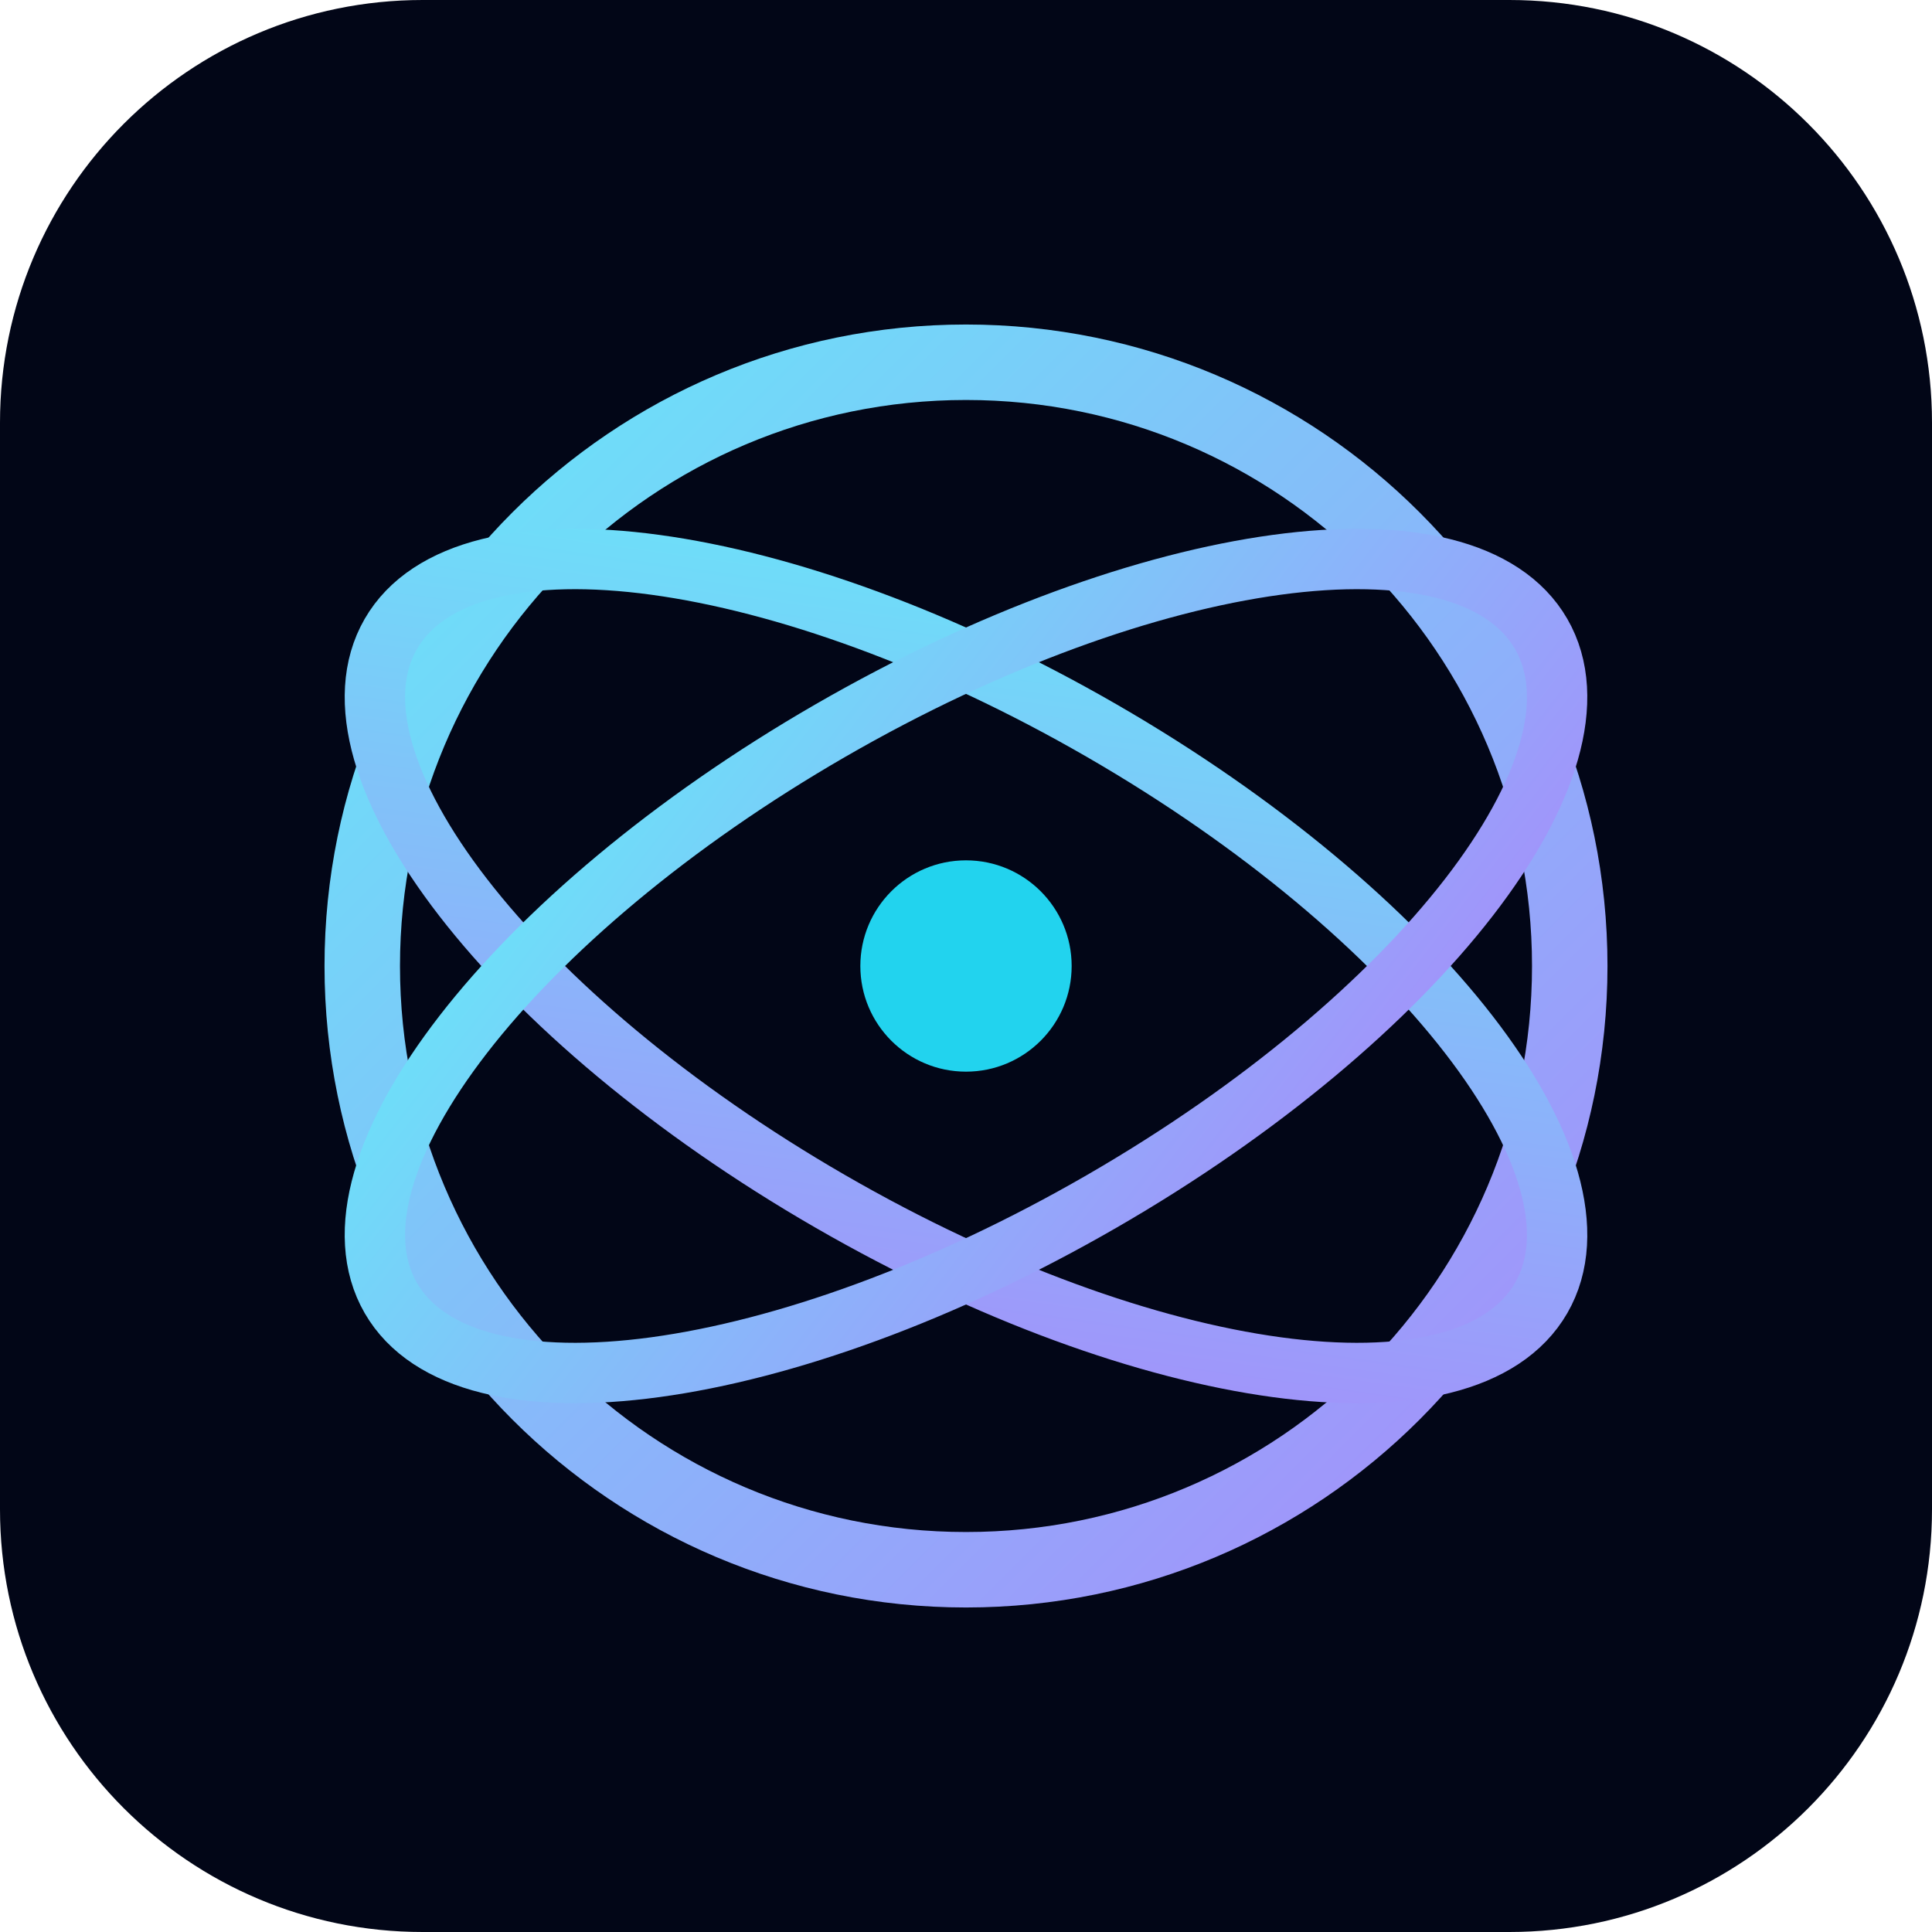
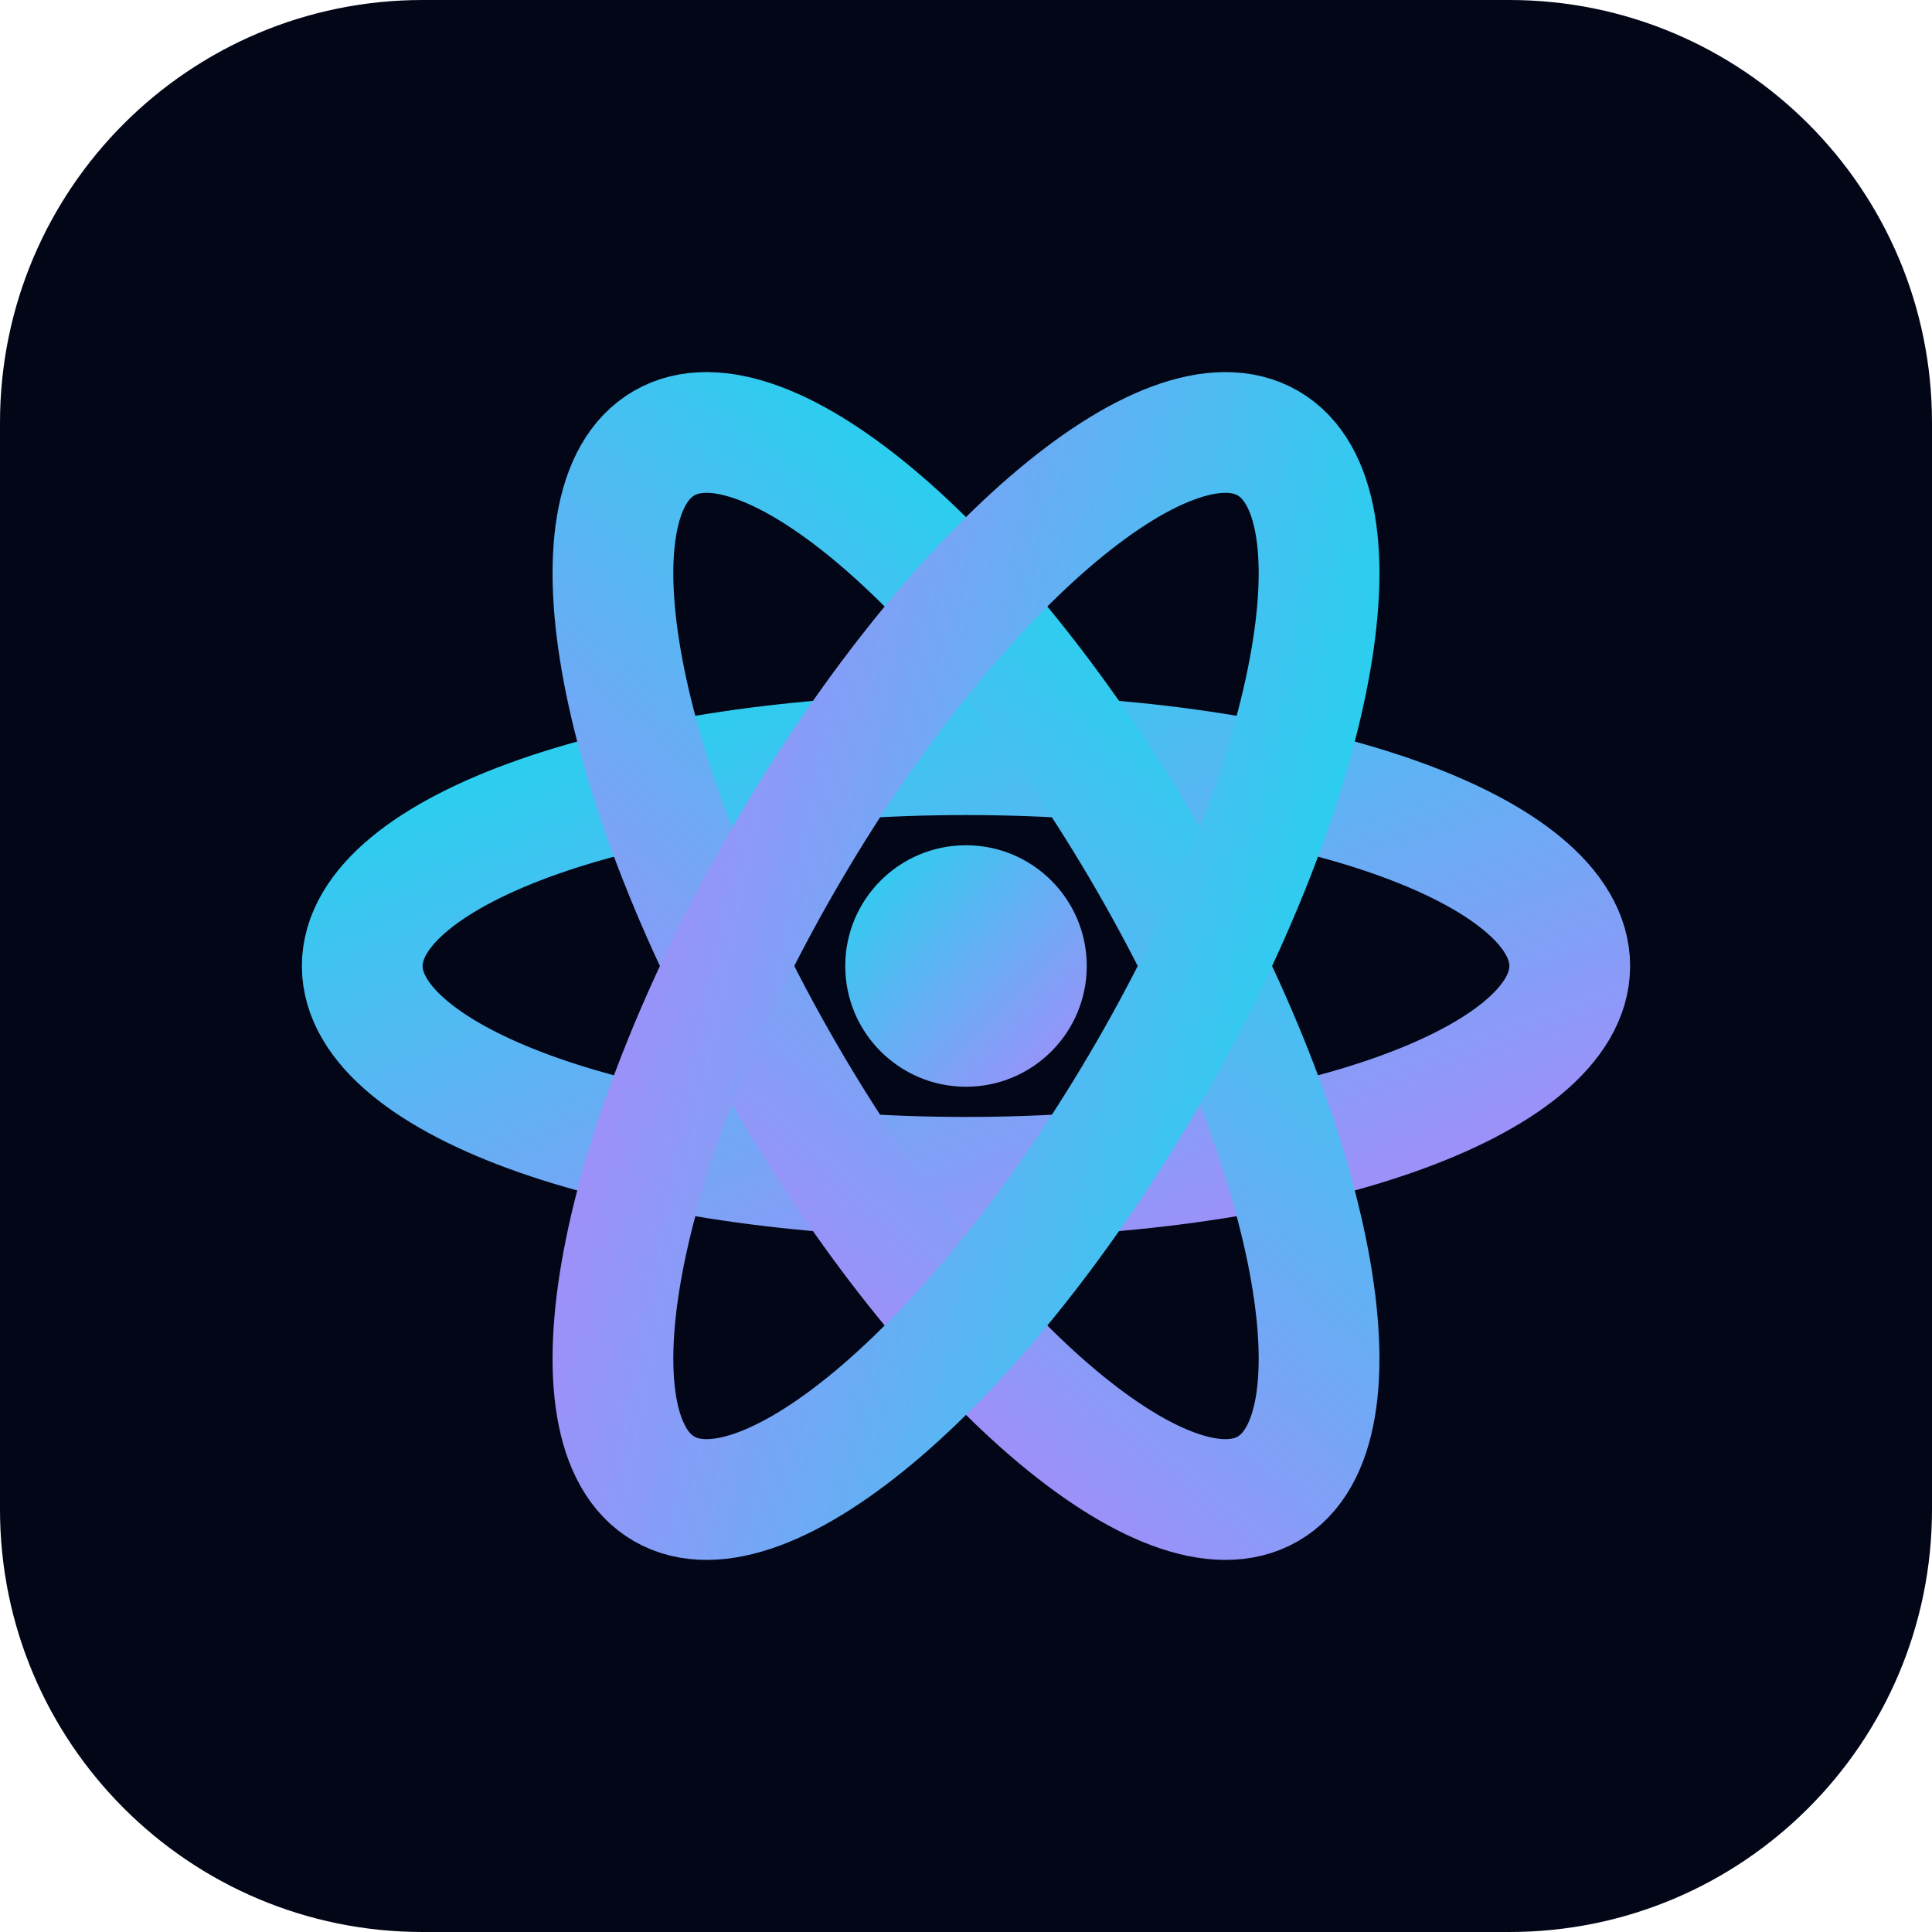
- <svg xmlns="http://www.w3.org/2000/svg" viewBox="0 0 64 64" role="img" aria-label="Helix">
+ <svg xmlns="http://www.w3.org/2000/svg" viewBox="0 0 32 32" role="img" aria-label="Helix favicon">
  <defs>
-     <linearGradient id="g" x1="0%" y1="0%" x2="100%" y2="100%">
-       <stop offset="0%" stop-color="#67e8f9" />
+     <linearGradient id="f" x1="0" y1="0" x2="1" y2="1">
+       <stop offset="0%" stop-color="#22d3ee" />
      <stop offset="100%" stop-color="#a78bfa" />
    </linearGradient>
  </defs>
-   <rect width="64" height="64" rx="14" fill="#020617" />
-   <g transform="translate(32,32)">
-     <circle r="20" fill="none" stroke="url(#g)" stroke-width="2.5" />
-     <ellipse rx="22" ry="9" fill="none" stroke="url(#g)" stroke-width="2" transform="rotate(30)" />
-     <ellipse rx="22" ry="9" fill="none" stroke="url(#g)" stroke-width="2" transform="rotate(-30)" />
-     <circle r="3.5" fill="#22d3ee" />
+   <rect width="32" height="32" rx="7" fill="#020617" />
+   <g transform="translate(16 16)" fill="none" stroke="url(#f)" stroke-width="2">
+     <ellipse rx="10" ry="3.5" />
+     <ellipse rx="10" ry="3.5" transform="rotate(60)" />
+     <ellipse rx="10" ry="3.5" transform="rotate(120)" />
+     <circle r="2" fill="url(#f)" stroke="none" />
  </g>
</svg>
